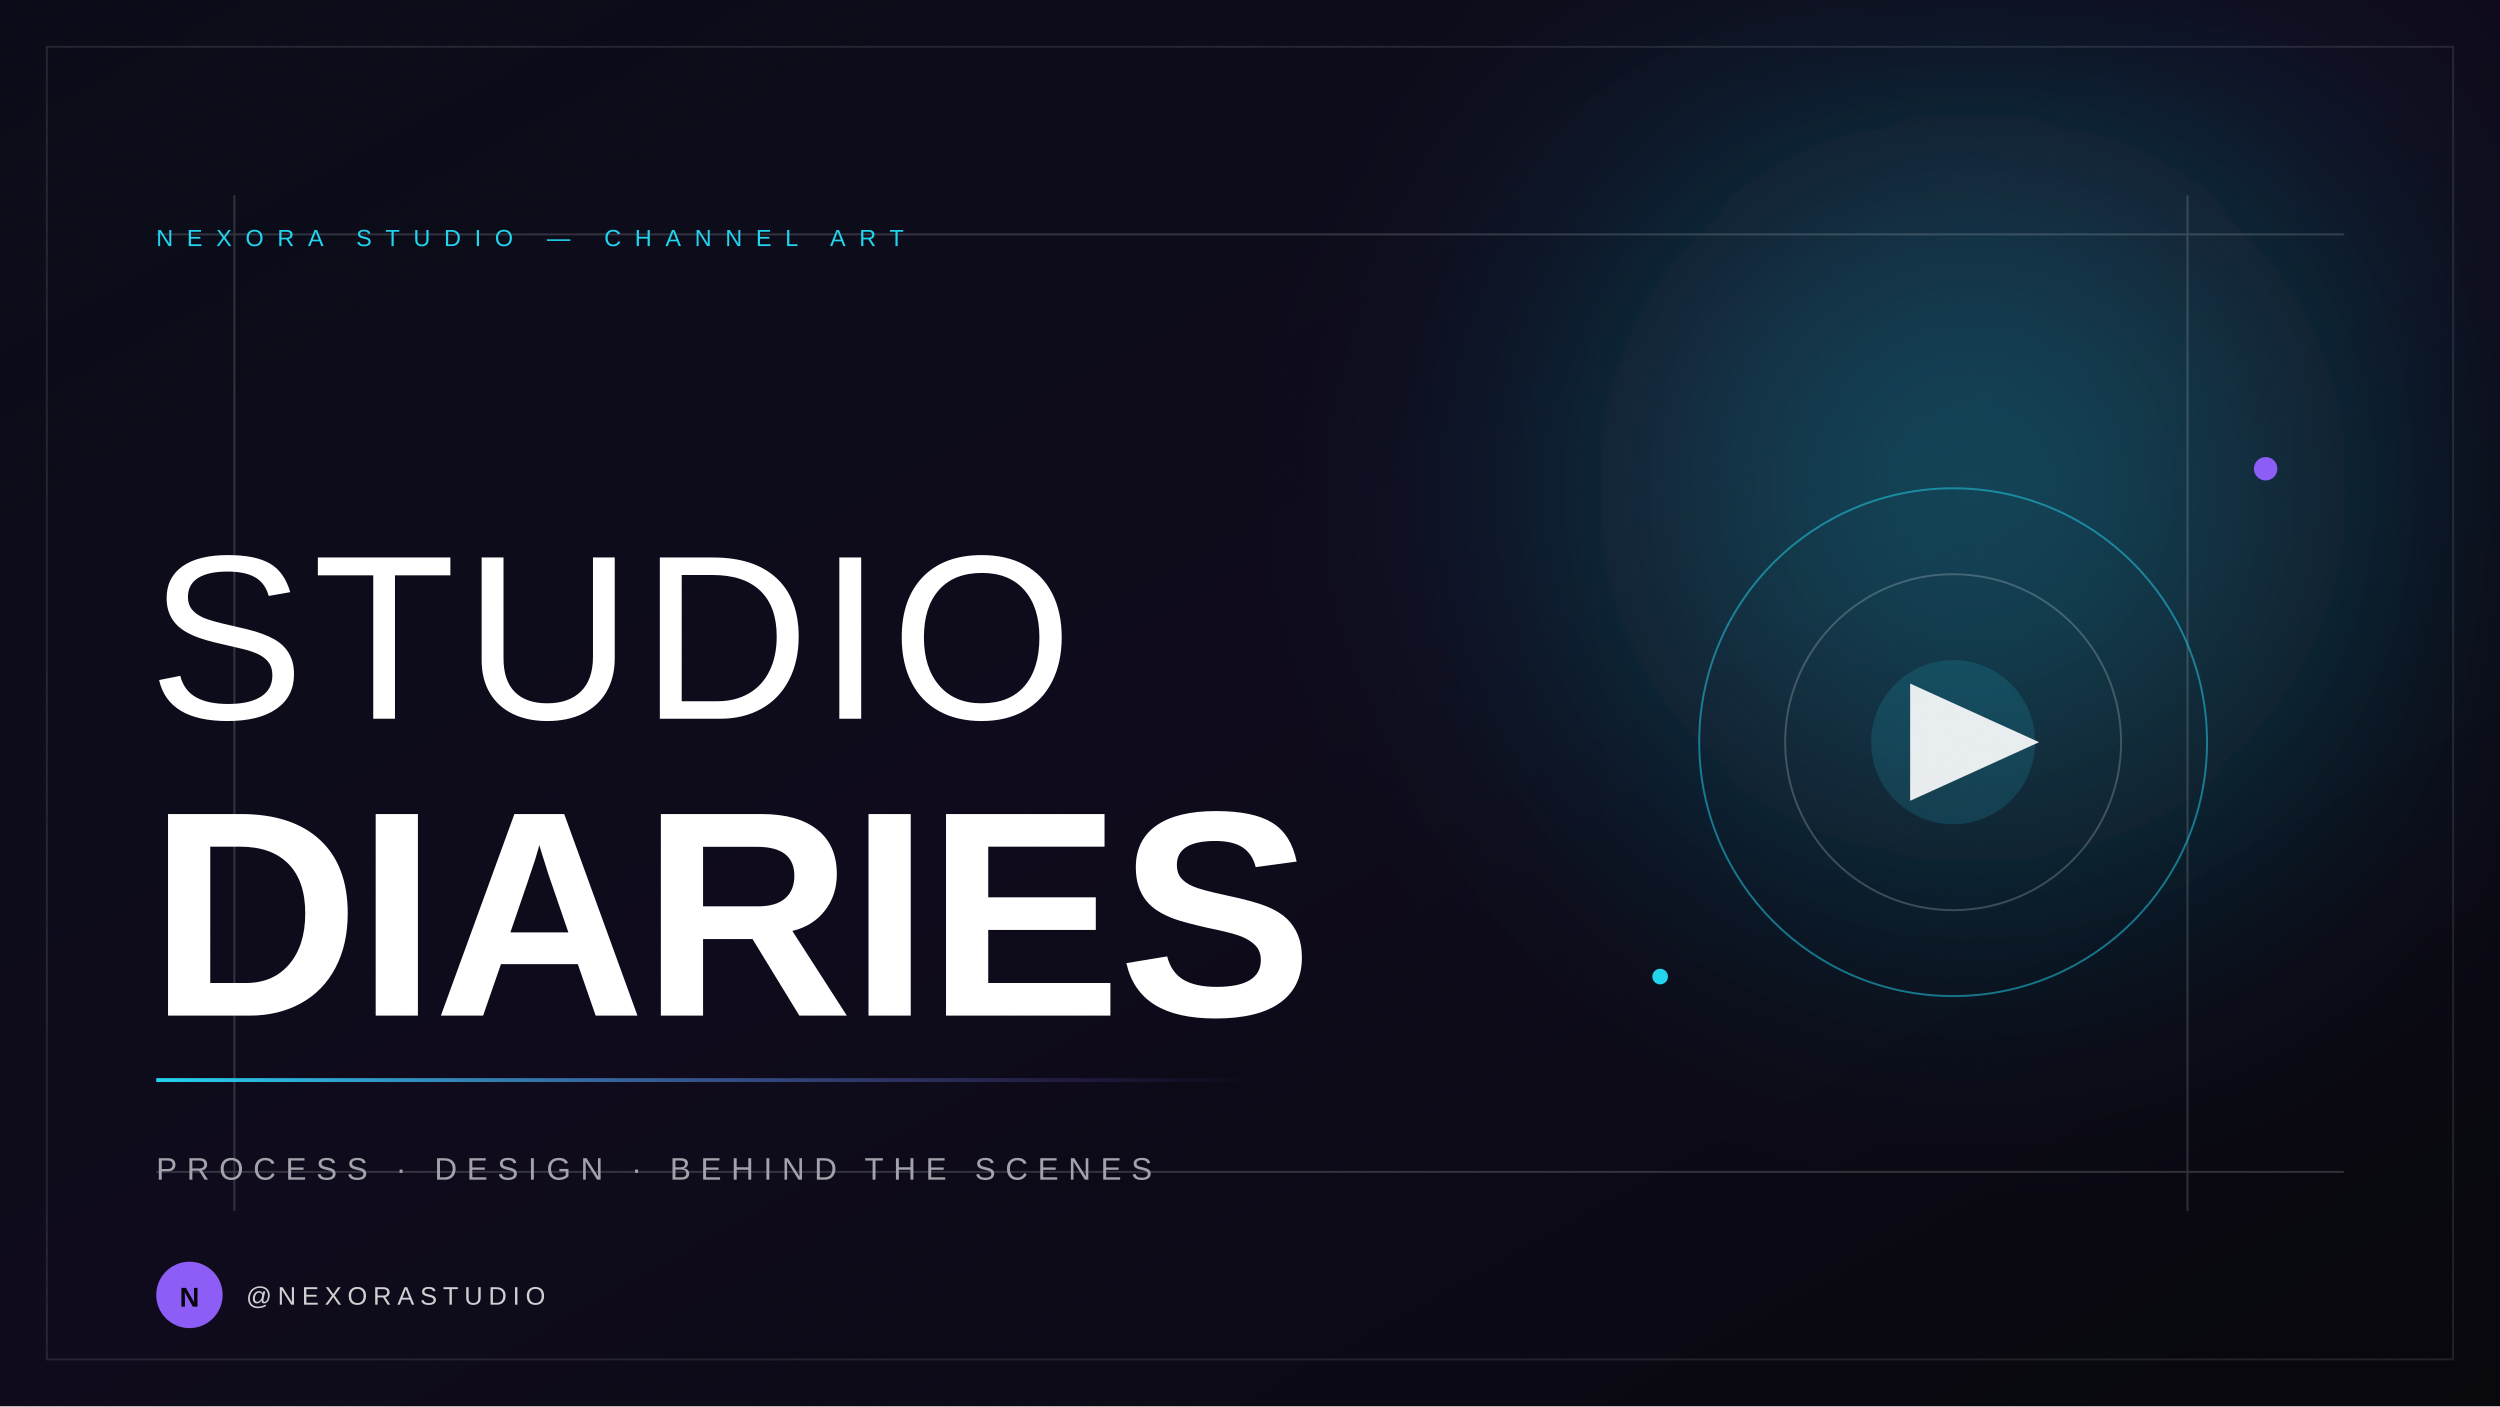
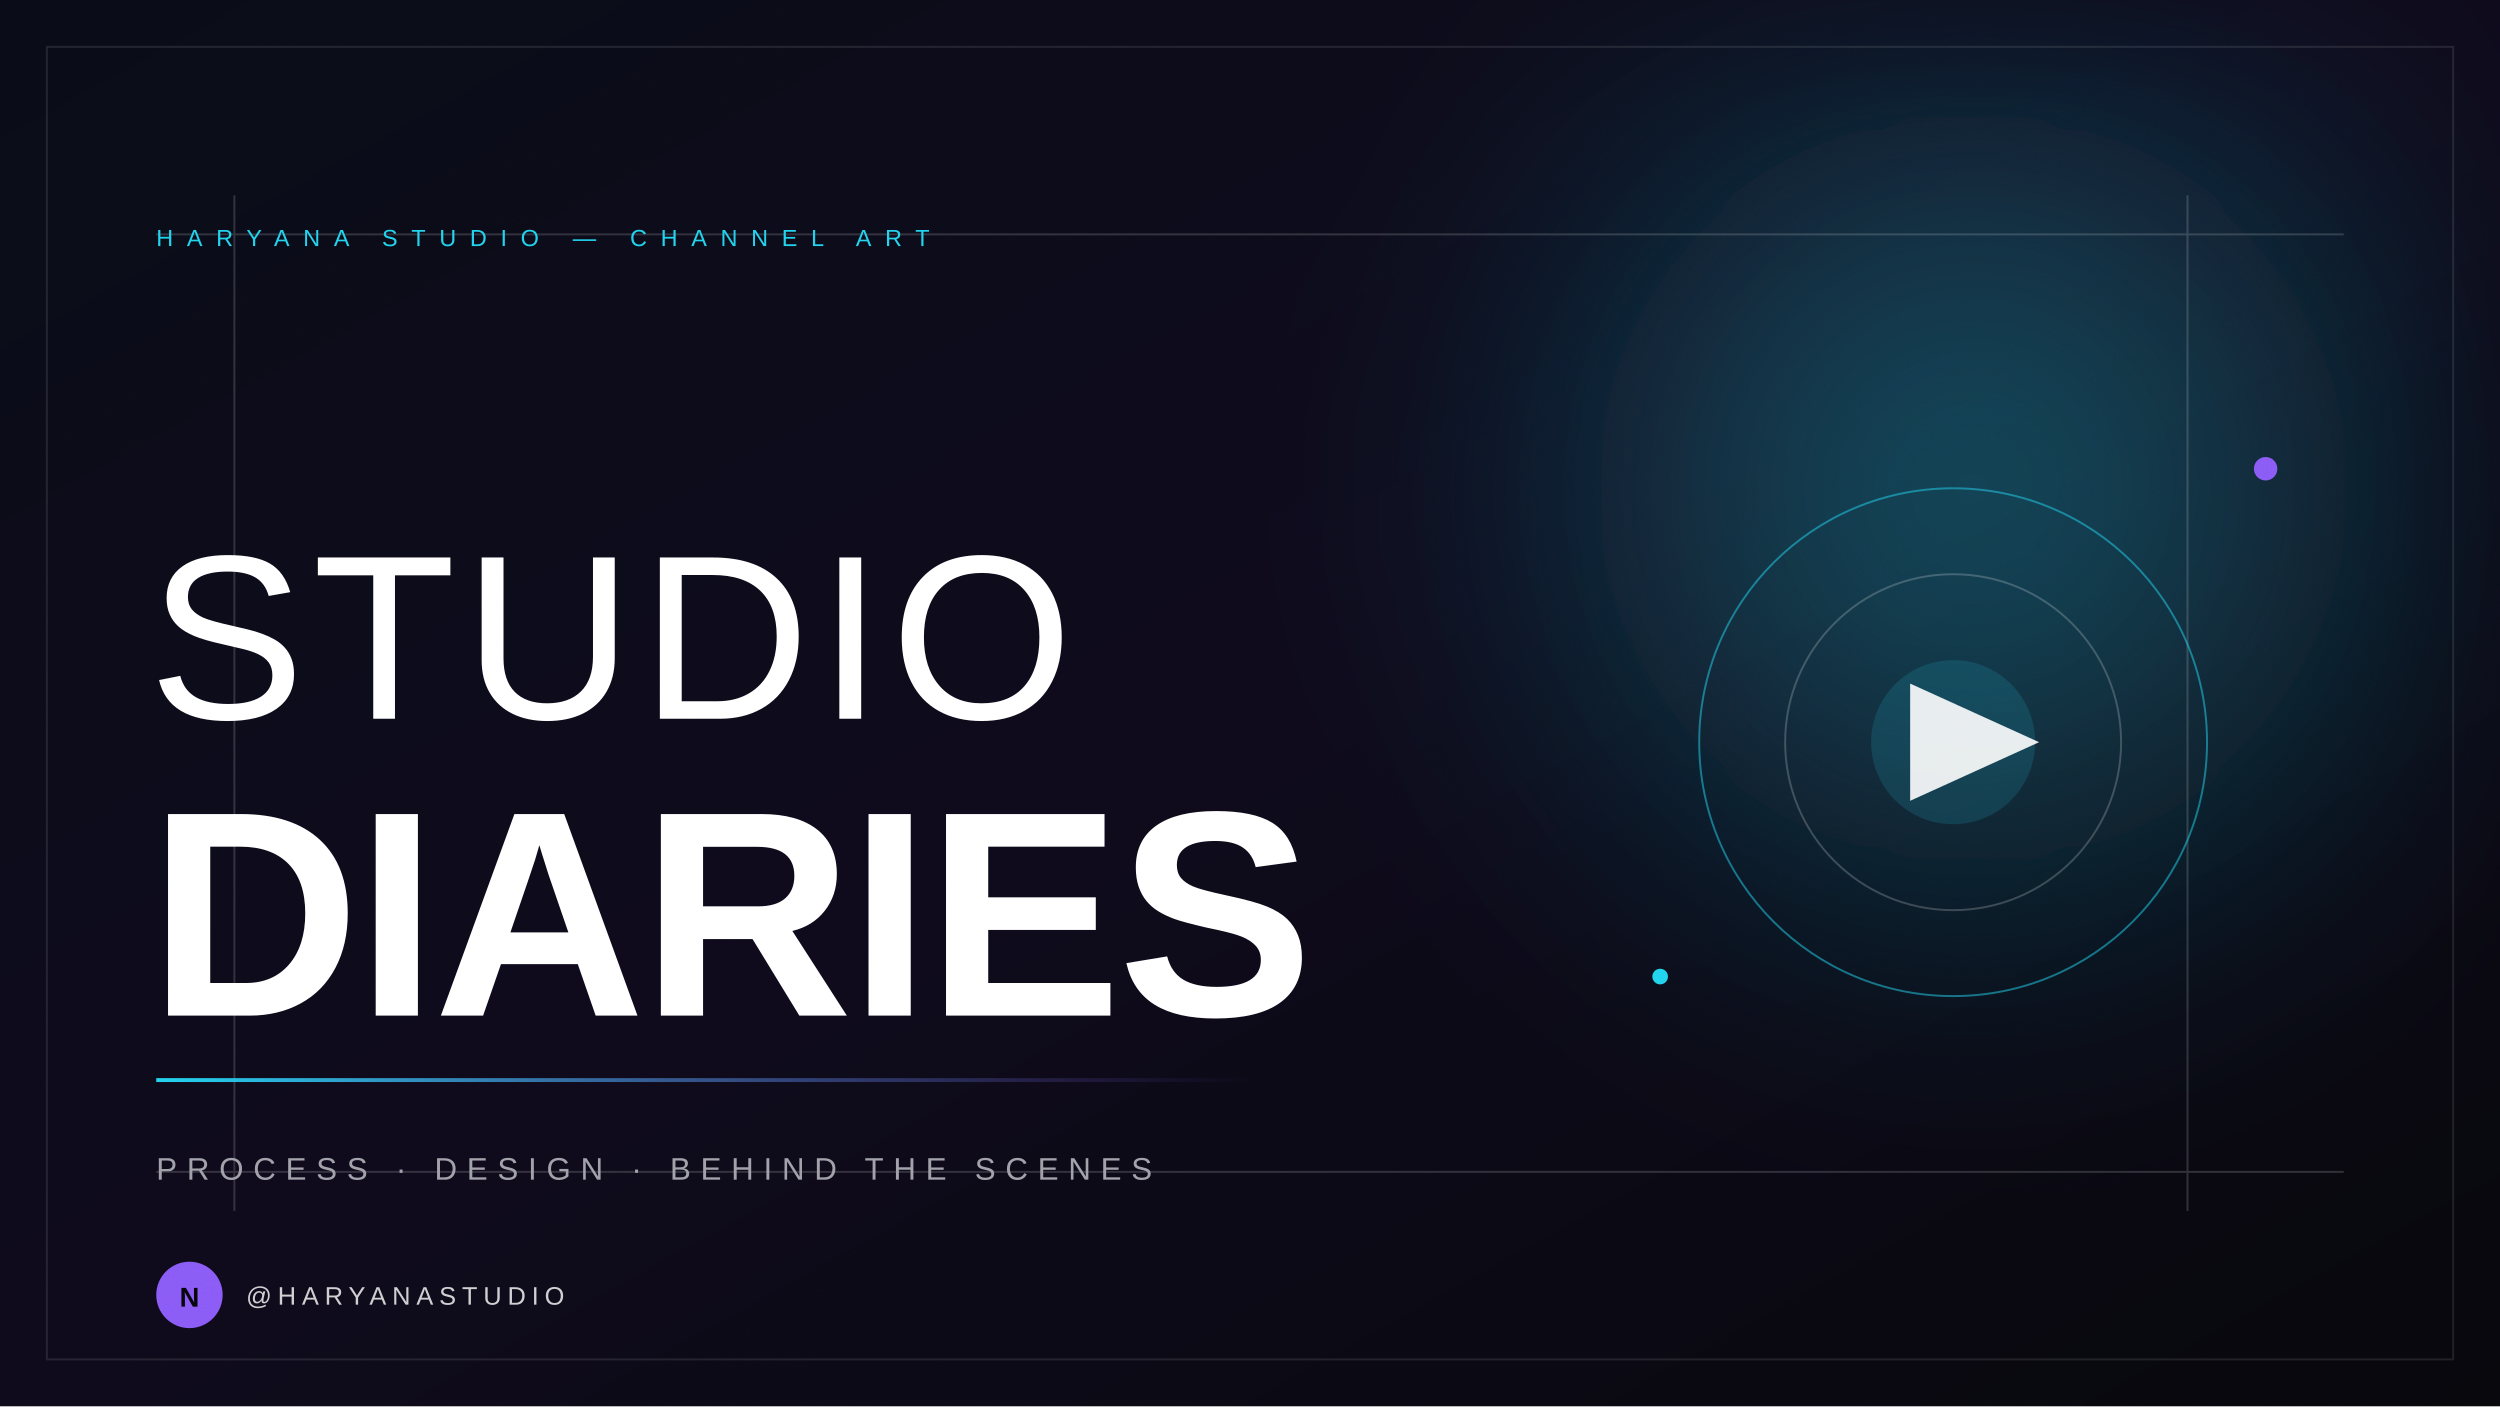
<svg xmlns="http://www.w3.org/2000/svg" width="1280" height="720" viewBox="0 0 1280 720" role="img">
  <defs>
    <linearGradient id="bg-yt2" x1="0" y1="0" x2="1" y2="1">
      <stop offset="0" stop-color="#0A0D18" />
      <stop offset="0.5" stop-color="#0F0B1C" />
      <stop offset="1" stop-color="#08080D" />
    </linearGradient>
    <radialGradient id="glow-yt2" cx="50%" cy="50%" r="50%">
      <stop offset="0" stop-color="#22D3EE" stop-opacity="0.35" />
      <stop offset="1" stop-color="#22D3EE" stop-opacity="0" />
    </radialGradient>
    <linearGradient id="line-yt2" x1="0" y1="0" x2="1" y2="0">
      <stop offset="0" stop-color="#22D3EE" />
      <stop offset="1" stop-color="#8B5CF6" stop-opacity="0" />
    </linearGradient>
    <filter id="blur-yt2">
      <feGaussianBlur stdDeviation="55" />
    </filter>
    <filter id="grain-yt2" x="0" y="0" width="100%" height="100%">
      <feTurbulence type="fractalNoise" baseFrequency="0.9" numOctaves="3" stitchTiles="stitch" />
      <feColorMatrix type="saturate" values="0" />
      <feComponentTransfer>
        <feFuncA type="linear" slope="0.35" />
      </feComponentTransfer>
    </filter>
  </defs>
  <rect width="1280" height="720" fill="url(#bg-yt2)" />
  <circle cx="1010" cy="250" r="300" fill="url(#glow-yt2)" filter="url(#blur-yt2)" />
  <g opacity="0.16" stroke="#FFFFFF">
    <path d="M80 120 H1200" />
    <path d="M80 600 H1200" />
    <path d="M1120 100 V620" />
    <path d="M120 100 V620" />
  </g>
-   <text x="80" y="126" font-family="Segoe UI, Helvetica Neue, Arial, sans-serif" font-size="12" letter-spacing="7" fill="#22D3EE">NEXORA STUDIO — CHANNEL ART</text>
+   <text x="80" y="126" font-family="Segoe UI, Helvetica Neue, Arial, sans-serif" font-size="12" letter-spacing="7" fill="#22D3EE">HARYANA STUDIO — CHANNEL ART</text>
  <text x="76" y="368" font-family="Segoe UI, Helvetica Neue, Arial, sans-serif" font-size="120" font-weight="300" letter-spacing="4" fill="#FFFFFF">STUDIO</text>
  <text x="76" y="520" font-family="Segoe UI, Helvetica Neue, Arial, sans-serif" font-size="150" font-weight="800" letter-spacing="-2" fill="#FFFFFF">DIARIES</text>
  <rect x="80" y="552" width="560" height="2" fill="url(#line-yt2)" />
  <text x="80" y="604" font-family="Segoe UI, Helvetica Neue, Arial, sans-serif" font-size="16" letter-spacing="5" fill="#A1A1AA">PROCESS · DESIGN · BEHIND THE SCENES</text>
  <g transform="translate(1000 380)">
    <circle r="130" fill="none" stroke="#22D3EE" stroke-opacity="0.5" />
    <circle r="86" fill="none" stroke="#FFFFFF" stroke-opacity="0.2" />
    <circle r="42" fill="#22D3EE" opacity="0.14" />
    <path d="M-22 -30 L44 0 L-22 30 Z" fill="#FFFFFF" opacity="0.9" />
    <circle cx="160" cy="-140" r="6" fill="#8B5CF6" />
    <circle cx="-150" cy="120" r="4" fill="#22D3EE" />
  </g>
  <g>
    <rect x="80" y="646" width="34" height="34" rx="17" fill="#8B5CF6" />
    <text x="97" y="669" font-family="Segoe UI, Helvetica Neue, Arial, sans-serif" font-size="14" font-weight="800" fill="#07060D" text-anchor="middle">N</text>
-     <text x="126" y="668" font-family="Segoe UI, Helvetica Neue, Arial, sans-serif" font-size="13" letter-spacing="3" fill="#FFFFFF" opacity="0.8">@NEXORASTUDIO</text>
+     <text x="126" y="668" font-family="Segoe UI, Helvetica Neue, Arial, sans-serif" font-size="13" letter-spacing="3" fill="#FFFFFF" opacity="0.8">@HARYANASTUDIO</text>
  </g>
  <rect x="24" y="24" width="1232" height="672" fill="none" stroke="#FFFFFF" stroke-opacity="0.1" />
  <rect width="1280" height="720" filter="url(#grain-yt2)" opacity="0.2" style="mix-blend-mode:overlay" />
</svg>
